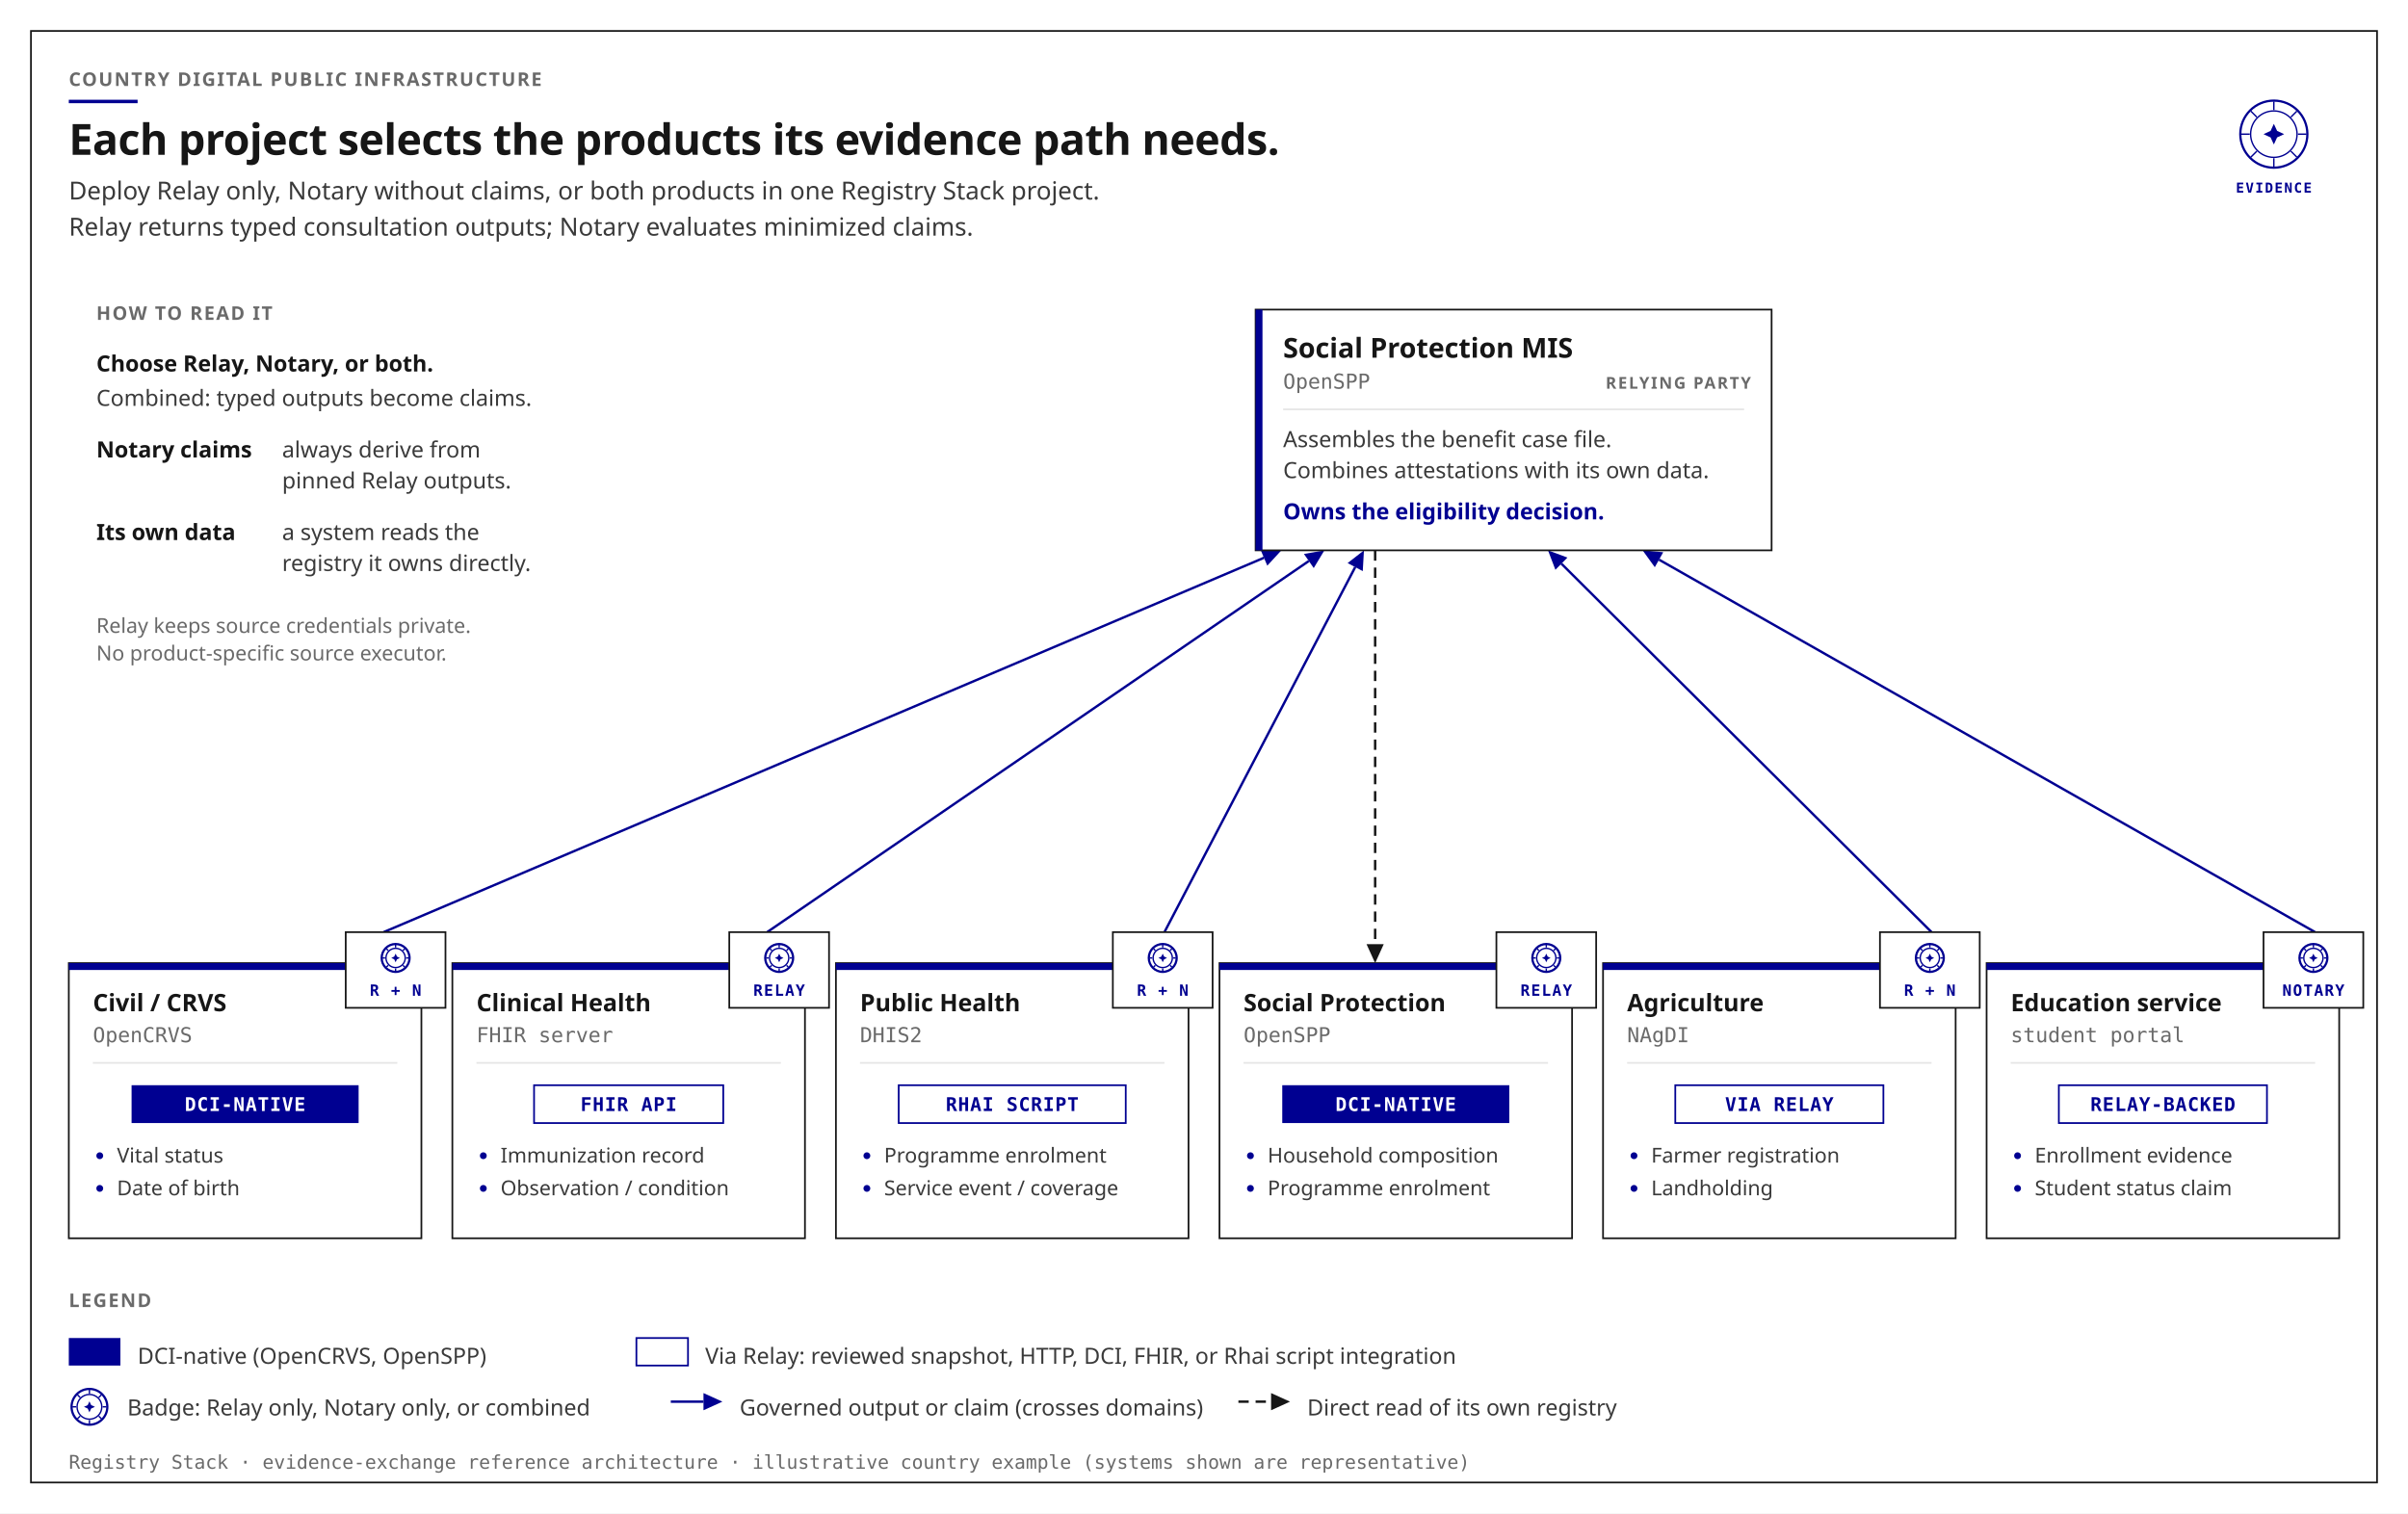
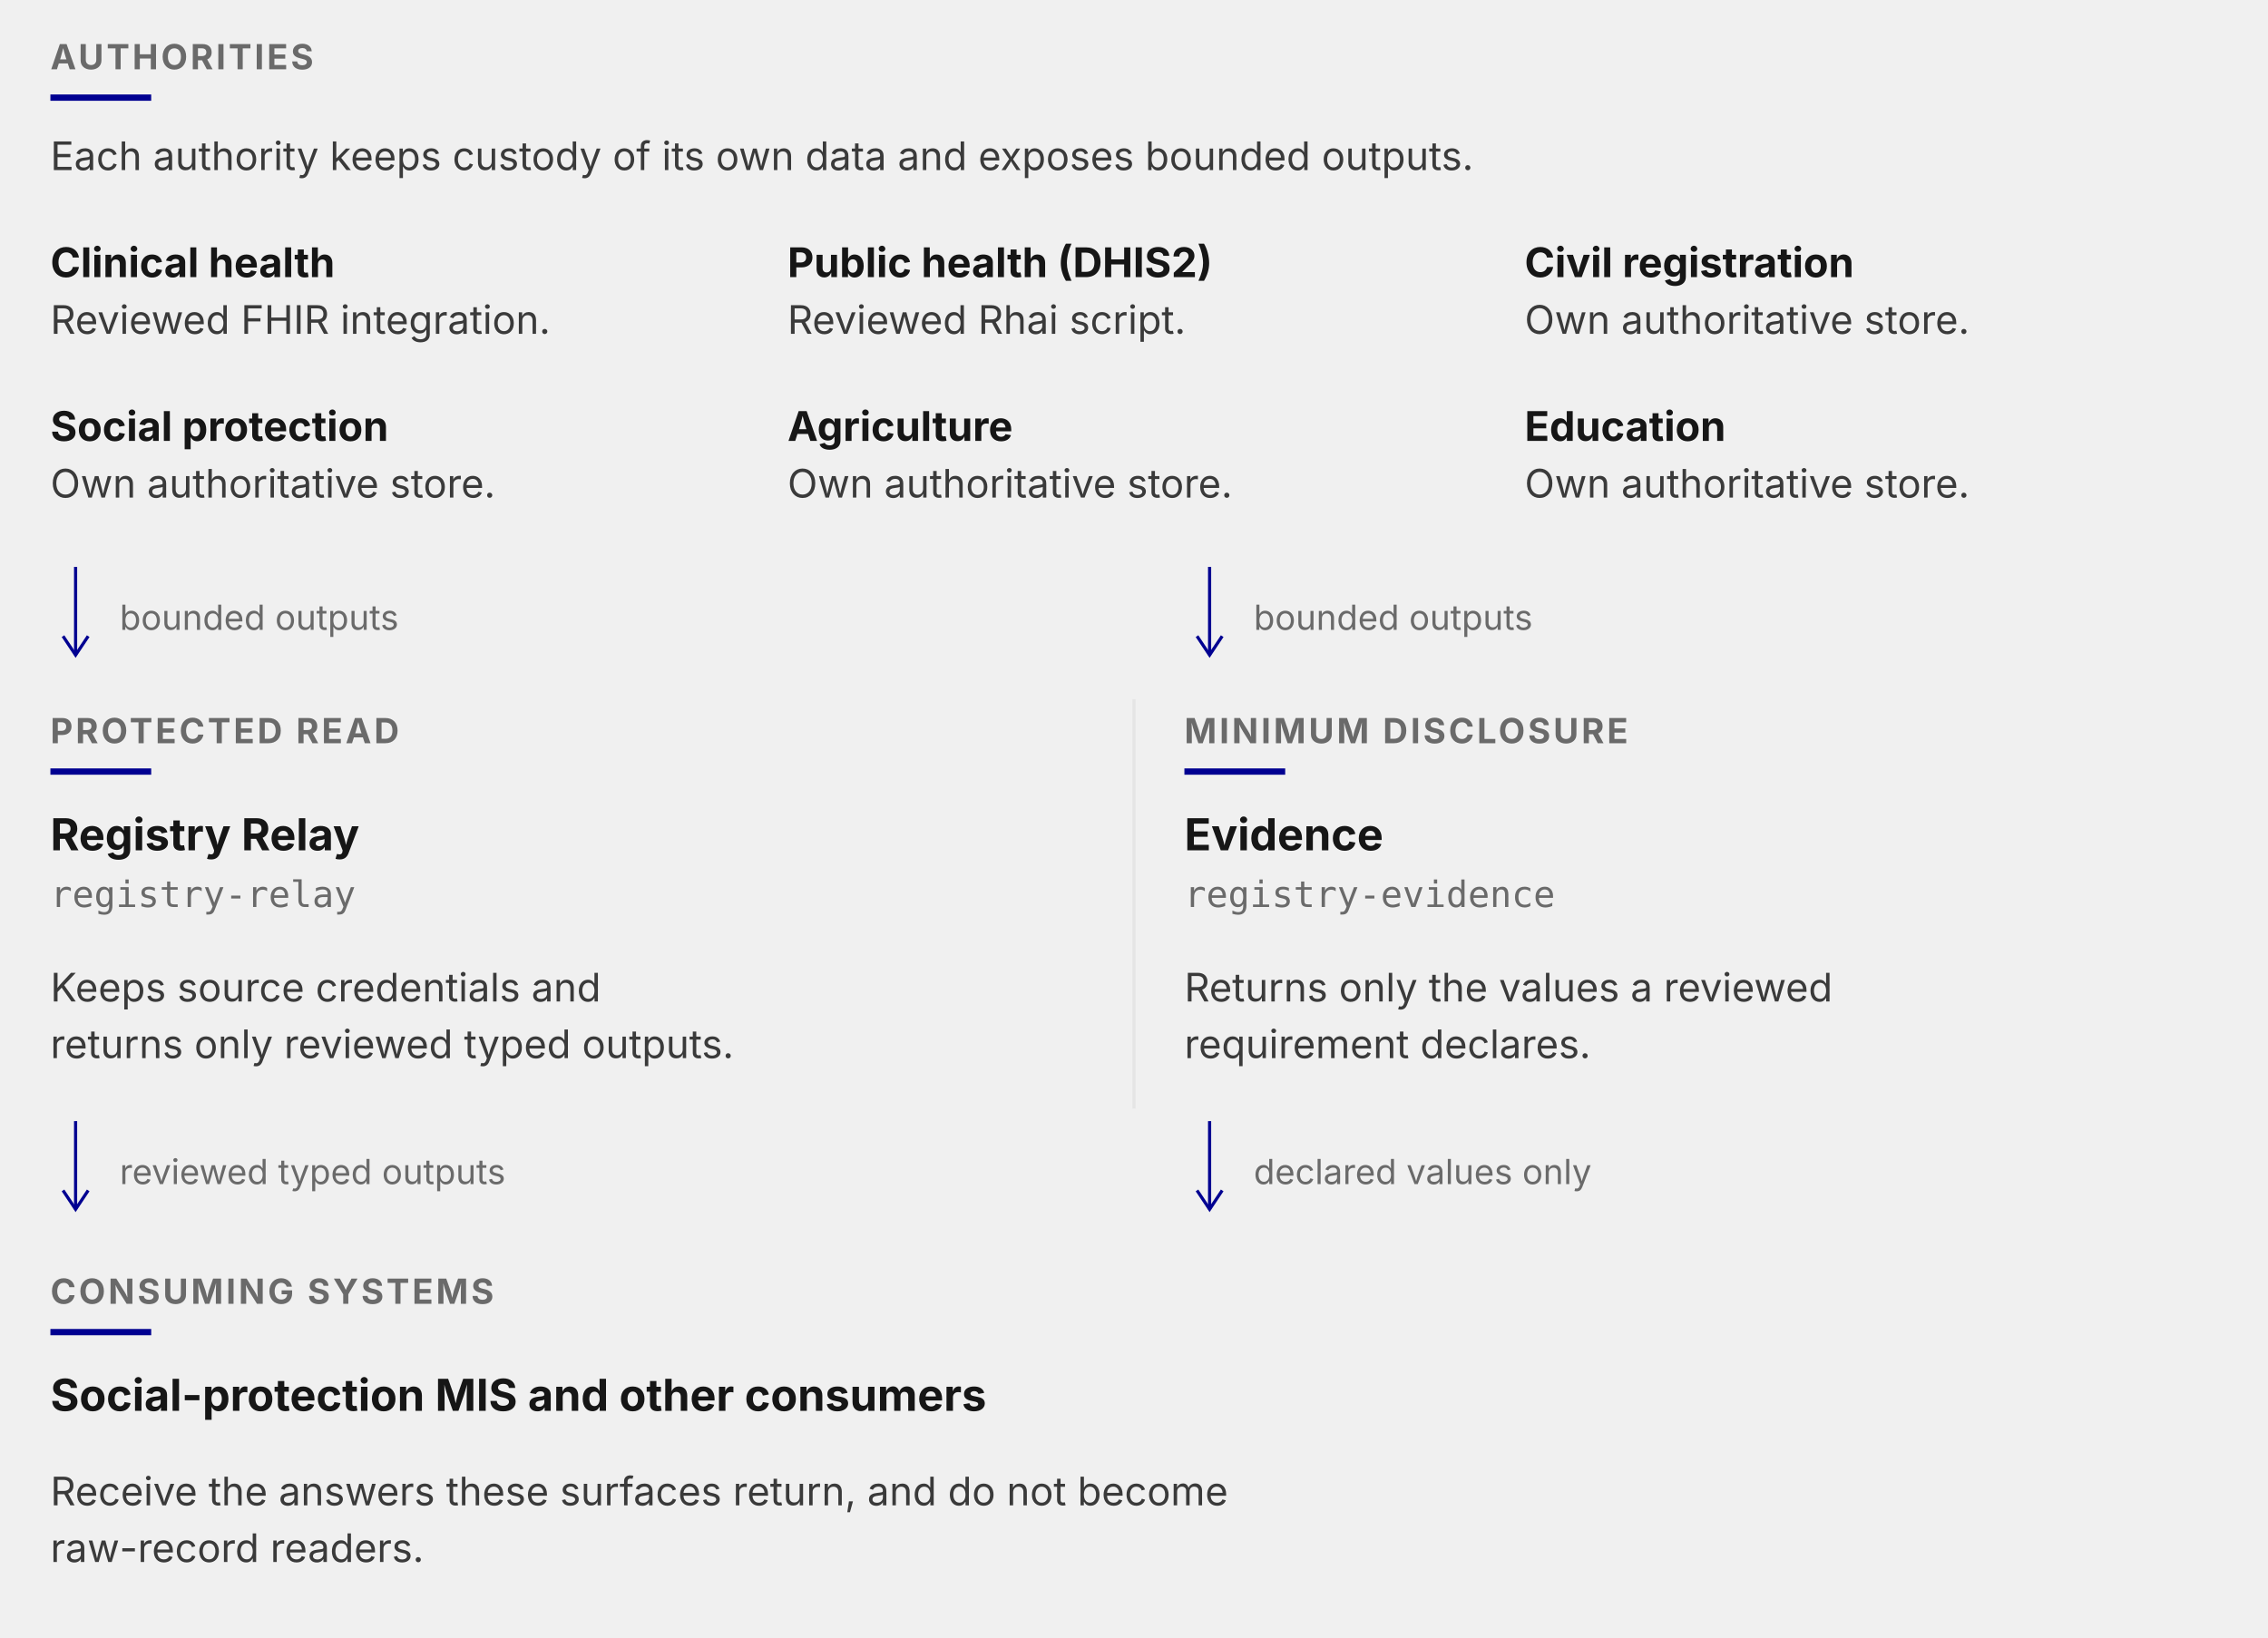
- <svg xmlns="http://www.w3.org/2000/svg" viewBox="0 0 1400 880" role="img" aria-labelledby="t d" font-family="'Public Sans', system-ui, -apple-system, sans-serif" text-rendering="geometricPrecision">
-   <style>
-   .eyebrow { font: 700 11px 'Public Sans', system-ui, sans-serif; fill: #6a6a6a; letter-spacing: 0.08em; }
-   .title { font: 700 25px 'Public Sans', system-ui, sans-serif; fill: #161616; letter-spacing: -0.01em; }
-   .lead { font: 400 14.5px 'Public Sans', system-ui, sans-serif; fill: #3a3a3a; }
-   .cardtitle { font: 700 16px 'Public Sans', system-ui, sans-serif; fill: #161616; }
-   .cardtitle.sm { font-size: 14px; }
-   .a2 { fill: #000091; }
-   .mono { font: 400 12px 'IBM Plex Mono', ui-monospace, monospace; fill: #6a6a6a; }
-   .monoblue { font: 600 12px 'IBM Plex Mono', ui-monospace, monospace; fill: #000091; }
-   .role { font: 700 9.5px 'Public Sans', system-ui, sans-serif; fill: #6a6a6a; letter-spacing: 0.1em; }
-   .b { font: 400 13px 'Public Sans', system-ui, sans-serif; fill: #3a3a3a; }
-   .bsm { font: 400 12px 'Public Sans', system-ui, sans-serif; fill: #3a3a3a; }
-   .bblue { font: 700 13px 'Public Sans', system-ui, sans-serif; fill: #000091; }
-   .bmut { font: 400 12px 'Public Sans', system-ui, sans-serif; fill: #6a6a6a; }
-   .minihead { font: 700 13px 'Public Sans', system-ui, sans-serif; fill: #161616; }
-   .step { font: 400 12.5px 'Public Sans', system-ui, sans-serif; fill: #3a3a3a; }
-   .stepnum { font: 700 11px 'IBM Plex Mono', ui-monospace, monospace; fill: #ffffff; }
-   .attest { font: 400 12.5px 'Public Sans', system-ui, sans-serif; fill: #3a3a3a; }
-   .tag { font: 700 11px 'IBM Plex Mono', ui-monospace, monospace; letter-spacing: 0.04em; }
-   .edgelbl { font: 400 10.5px 'IBM Plex Mono', ui-monospace, monospace; fill: #6a6a6a; }
-   .edgelblb { font: 700 10.5px 'IBM Plex Mono', ui-monospace, monospace; fill: #000091; letter-spacing: 0.04em; }
-   .boundlbl { font: 700 11px 'IBM Plex Mono', ui-monospace, monospace; fill: #000091; letter-spacing: 0.12em; }
-   .leg { font: 400 13px 'Public Sans', system-ui, sans-serif; fill: #3a3a3a; }
-   .sealcap { font: 700 8px 'IBM Plex Mono', ui-monospace, monospace; fill: #000091; letter-spacing: 0.1em; }
-   .badgelbl { font: 700 9px 'IBM Plex Mono', ui-monospace, monospace; fill: #000091; letter-spacing: 0.08em; }
-   .foot { font: 400 11px 'IBM Plex Mono', ui-monospace, monospace; fill: #6a6a6a; }
- </style>
-   <rect x="0" y="0" width="1400" height="880" fill="#ffffff" />
-   <rect x="18" y="18" width="1364" height="844" fill="none" stroke="#161616" stroke-width="1" />
-   <text x="40" y="50" class="eyebrow">COUNTRY DIGITAL PUBLIC INFRASTRUCTURE</text>
-   <rect x="40" y="58" width="40" height="2" fill="#000091" />
-   <text x="40" y="90" class="title">Each project selects the products its evidence path needs.</text>
-   <text x="40" y="116" class="lead">Deploy Relay only, Notary without claims, or both products in one Registry Stack project.</text>
-   <text x="40" y="137" class="lead">Relay returns typed consultation outputs; Notary evaluates minimized claims.</text>
-   <circle cx="1322" cy="78" r="19.5" fill="none" stroke="#000091" stroke-width="1.3" />
-   <circle cx="1322" cy="78" r="13.5" fill="none" stroke="#000091" stroke-width="0.8" />
-   <line x1="1336.0" y1="78.0" x2="1341.0" y2="78.0" stroke="#000091" stroke-width="0.8" />
-   <line x1="1331.9" y1="87.9" x2="1335.4" y2="91.4" stroke="#000091" stroke-width="0.8" />
-   <line x1="1322.0" y1="92.0" x2="1322.0" y2="97.0" stroke="#000091" stroke-width="0.8" />
-   <line x1="1312.1" y1="87.9" x2="1308.6" y2="91.4" stroke="#000091" stroke-width="0.8" />
-   <line x1="1308.0" y1="78.0" x2="1303.0" y2="78.0" stroke="#000091" stroke-width="0.8" />
-   <line x1="1312.1" y1="68.1" x2="1308.6" y2="64.6" stroke="#000091" stroke-width="0.8" />
-   <line x1="1322.0" y1="64.0" x2="1322.0" y2="59.0" stroke="#000091" stroke-width="0.8" />
-   <line x1="1331.9" y1="68.1" x2="1335.4" y2="64.6" stroke="#000091" stroke-width="0.8" />
-   <path d="M1322.0 72.0 L1323.9 76.1 L1328.0 78.0 L1323.9 79.9 L1322.0 84.0 L1320.1 79.9 L1316.0 78.0 L1320.1 76.1 Z" fill="#000091" />
-   <text x="1322" y="112" class="sealcap" text-anchor="middle">EVIDENCE</text>
-   <line x1="223" y1="542" x2="734.877" y2="324.305" stroke="#000091" stroke-width="1.4" />
-   <polygon points="745.0,320.0 736.8,328.9 732.9,319.7" fill="#000091" />
-   <line x1="446" y1="542" x2="760.926" y2="326.218" stroke="#000091" stroke-width="1.4" />
-   <polygon points="770.0,320.0 763.8,330.3 758.1,322.1" fill="#000091" />
-   <line x1="677" y1="542" x2="787.906" y2="329.749" stroke="#000091" stroke-width="1.4" />
-   <polygon points="793.0,320.0 792.3,332.1 783.5,327.4" fill="#000091" />
-   <line x1="1123" y1="542" x2="907.796" y2="327.761" stroke="#000091" stroke-width="1.4" />
-   <polygon points="900.0,320.0 911.3,324.2 904.3,331.3" fill="#000091" />
-   <line x1="1346" y1="542" x2="964.566" y2="325.431" stroke="#000091" stroke-width="1.4" />
-   <polygon points="955.0,320.0 967.0,321.1 962.1,329.8" fill="#000091" />
-   <line x1="799.5" y1="320" x2="799.5" y2="549.0" stroke="#161616" stroke-width="1.4" stroke-dasharray="6 4" />
-   <polygon points="799.5,560.0 804.5,549.0 794.5,549.0" fill="#161616" />
-   <rect x="40" y="560" width="205" height="160" fill="#ffffff" stroke="#161616" stroke-width="1" />
-   <rect x="40" y="560" width="205" height="4" fill="#000091" />
-   <text x="54" y="588" class="cardtitle sm">Civil / CRVS</text>
-   <text x="54" y="606" class="mono">OpenCRVS</text>
-   <line x1="54" y1="618" x2="231" y2="618" stroke="#e5e5e5" stroke-width="1" />
-   <rect x="76.5" y="631.0" width="132" height="22" fill="#000091" />
-   <text x="142.5" y="646" class="tag" fill="#ffffff" text-anchor="middle">DCI-NATIVE</text>
-   <circle cx="58" cy="672" r="2" fill="#000091" />
-   <text x="68" y="676" class="bsm">Vital status</text>
-   <circle cx="58" cy="691" r="2" fill="#000091" />
-   <text x="68" y="695" class="bsm">Date of birth</text>
-   <rect x="201" y="542" width="58" height="44" fill="#ffffff" stroke="#161616" stroke-width="1" />
-   <circle cx="230.0" cy="557" r="8.1" fill="none" stroke="#000091" stroke-width="1.3" />
-   <circle cx="230.0" cy="557" r="5.6" fill="none" stroke="#000091" stroke-width="0.8" />
-   <line x1="236.1" y1="557.0" x2="237.6" y2="557.0" stroke="#000091" stroke-width="0.8" />
-   <line x1="234.3" y1="561.3" x2="235.3" y2="562.3" stroke="#000091" stroke-width="0.8" />
-   <line x1="230.0" y1="563.1" x2="230.0" y2="564.6" stroke="#000091" stroke-width="0.8" />
-   <line x1="225.7" y1="561.3" x2="224.7" y2="562.3" stroke="#000091" stroke-width="0.8" />
-   <line x1="223.9" y1="557.0" x2="222.4" y2="557.0" stroke="#000091" stroke-width="0.8" />
-   <line x1="225.7" y1="552.7" x2="224.7" y2="551.7" stroke="#000091" stroke-width="0.8" />
-   <line x1="230.0" y1="550.9" x2="230.0" y2="549.4" stroke="#000091" stroke-width="0.8" />
-   <line x1="234.3" y1="552.7" x2="235.3" y2="551.7" stroke="#000091" stroke-width="0.8" />
-   <path d="M230.0 554.5 L230.8 556.2 L232.5 557.0 L230.8 557.8 L230.0 559.5 L229.2 557.8 L227.5 557.0 L229.2 556.2 Z" fill="#000091" />
-   <text x="230" y="579" class="badgelbl" text-anchor="middle">R + N</text>
-   <rect x="263" y="560" width="205" height="160" fill="#ffffff" stroke="#161616" stroke-width="1" />
-   <rect x="263" y="560" width="205" height="4" fill="#000091" />
-   <text x="277" y="588" class="cardtitle sm">Clinical Health</text>
-   <text x="277" y="606" class="mono">FHIR server</text>
-   <line x1="277" y1="618" x2="454" y2="618" stroke="#e5e5e5" stroke-width="1" />
-   <rect x="310.5" y="631.0" width="110" height="22" fill="#ffffff" stroke="#000091" stroke-width="1" />
-   <text x="365.5" y="646" class="tag" fill="#000091" text-anchor="middle">FHIR API</text>
-   <circle cx="281" cy="672" r="2" fill="#000091" />
-   <text x="291" y="676" class="bsm">Immunization record</text>
-   <circle cx="281" cy="691" r="2" fill="#000091" />
-   <text x="291" y="695" class="bsm">Observation / condition</text>
-   <rect x="424" y="542" width="58" height="44" fill="#ffffff" stroke="#161616" stroke-width="1" />
-   <circle cx="453.0" cy="557" r="8.1" fill="none" stroke="#000091" stroke-width="1.3" />
-   <circle cx="453.0" cy="557" r="5.6" fill="none" stroke="#000091" stroke-width="0.8" />
-   <line x1="459.1" y1="557.0" x2="460.6" y2="557.0" stroke="#000091" stroke-width="0.8" />
-   <line x1="457.3" y1="561.3" x2="458.3" y2="562.3" stroke="#000091" stroke-width="0.8" />
-   <line x1="453.0" y1="563.1" x2="453.0" y2="564.6" stroke="#000091" stroke-width="0.8" />
-   <line x1="448.7" y1="561.3" x2="447.7" y2="562.3" stroke="#000091" stroke-width="0.8" />
-   <line x1="446.9" y1="557.0" x2="445.4" y2="557.0" stroke="#000091" stroke-width="0.8" />
-   <line x1="448.7" y1="552.7" x2="447.7" y2="551.7" stroke="#000091" stroke-width="0.8" />
-   <line x1="453.0" y1="550.9" x2="453.0" y2="549.4" stroke="#000091" stroke-width="0.8" />
-   <line x1="457.3" y1="552.7" x2="458.3" y2="551.7" stroke="#000091" stroke-width="0.8" />
-   <path d="M453.0 554.5 L453.8 556.2 L455.5 557.0 L453.8 557.8 L453.0 559.5 L452.2 557.8 L450.5 557.0 L452.2 556.2 Z" fill="#000091" />
-   <text x="453" y="579" class="badgelbl" text-anchor="middle">RELAY</text>
-   <rect x="486" y="560" width="205" height="160" fill="#ffffff" stroke="#161616" stroke-width="1" />
-   <rect x="486" y="560" width="205" height="4" fill="#000091" />
-   <text x="500" y="588" class="cardtitle sm">Public Health</text>
-   <text x="500" y="606" class="mono">DHIS2</text>
-   <line x1="500" y1="618" x2="677" y2="618" stroke="#e5e5e5" stroke-width="1" />
-   <rect x="522.5" y="631.0" width="132" height="22" fill="#ffffff" stroke="#000091" stroke-width="1" />
-   <text x="588.5" y="646" class="tag" fill="#000091" text-anchor="middle">RHAI SCRIPT</text>
-   <circle cx="504" cy="672" r="2" fill="#000091" />
-   <text x="514" y="676" class="bsm">Programme enrolment</text>
-   <circle cx="504" cy="691" r="2" fill="#000091" />
-   <text x="514" y="695" class="bsm">Service event / coverage</text>
-   <rect x="647" y="542" width="58" height="44" fill="#ffffff" stroke="#161616" stroke-width="1" />
-   <circle cx="676.0" cy="557" r="8.1" fill="none" stroke="#000091" stroke-width="1.3" />
-   <circle cx="676.0" cy="557" r="5.6" fill="none" stroke="#000091" stroke-width="0.8" />
-   <line x1="682.1" y1="557.0" x2="683.6" y2="557.0" stroke="#000091" stroke-width="0.8" />
-   <line x1="680.3" y1="561.3" x2="681.3" y2="562.3" stroke="#000091" stroke-width="0.8" />
-   <line x1="676.0" y1="563.1" x2="676.0" y2="564.6" stroke="#000091" stroke-width="0.8" />
-   <line x1="671.7" y1="561.3" x2="670.7" y2="562.3" stroke="#000091" stroke-width="0.8" />
-   <line x1="669.9" y1="557.0" x2="668.4" y2="557.0" stroke="#000091" stroke-width="0.8" />
-   <line x1="671.7" y1="552.7" x2="670.7" y2="551.7" stroke="#000091" stroke-width="0.8" />
-   <line x1="676.0" y1="550.9" x2="676.0" y2="549.4" stroke="#000091" stroke-width="0.8" />
-   <line x1="680.3" y1="552.7" x2="681.3" y2="551.7" stroke="#000091" stroke-width="0.8" />
-   <path d="M676.0 554.5 L676.8 556.2 L678.5 557.0 L676.8 557.8 L676.0 559.5 L675.2 557.8 L673.5 557.0 L675.2 556.2 Z" fill="#000091" />
-   <text x="676" y="579" class="badgelbl" text-anchor="middle">R + N</text>
-   <rect x="709" y="560" width="205" height="160" fill="#ffffff" stroke="#161616" stroke-width="1" />
-   <rect x="709" y="560" width="205" height="4" fill="#000091" />
-   <text x="723" y="588" class="cardtitle sm">Social Protection</text>
-   <text x="723" y="606" class="mono">OpenSPP</text>
-   <line x1="723" y1="618" x2="900" y2="618" stroke="#e5e5e5" stroke-width="1" />
-   <rect x="745.5" y="631.0" width="132" height="22" fill="#000091" />
-   <text x="811.5" y="646" class="tag" fill="#ffffff" text-anchor="middle">DCI-NATIVE</text>
-   <circle cx="727" cy="672" r="2" fill="#000091" />
-   <text x="737" y="676" class="bsm">Household composition</text>
-   <circle cx="727" cy="691" r="2" fill="#000091" />
-   <text x="737" y="695" class="bsm">Programme enrolment</text>
-   <rect x="870" y="542" width="58" height="44" fill="#ffffff" stroke="#161616" stroke-width="1" />
-   <circle cx="899.0" cy="557" r="8.1" fill="none" stroke="#000091" stroke-width="1.3" />
-   <circle cx="899.0" cy="557" r="5.6" fill="none" stroke="#000091" stroke-width="0.8" />
-   <line x1="905.1" y1="557.0" x2="906.6" y2="557.0" stroke="#000091" stroke-width="0.8" />
-   <line x1="903.3" y1="561.3" x2="904.3" y2="562.3" stroke="#000091" stroke-width="0.8" />
-   <line x1="899.0" y1="563.1" x2="899.0" y2="564.6" stroke="#000091" stroke-width="0.8" />
-   <line x1="894.7" y1="561.3" x2="893.7" y2="562.3" stroke="#000091" stroke-width="0.8" />
-   <line x1="892.9" y1="557.0" x2="891.4" y2="557.0" stroke="#000091" stroke-width="0.8" />
-   <line x1="894.7" y1="552.7" x2="893.7" y2="551.7" stroke="#000091" stroke-width="0.8" />
-   <line x1="899.0" y1="550.9" x2="899.0" y2="549.4" stroke="#000091" stroke-width="0.8" />
-   <line x1="903.3" y1="552.7" x2="904.3" y2="551.7" stroke="#000091" stroke-width="0.8" />
-   <path d="M899.0 554.5 L899.8 556.2 L901.5 557.0 L899.8 557.8 L899.0 559.5 L898.2 557.8 L896.5 557.0 L898.2 556.2 Z" fill="#000091" />
-   <text x="899" y="579" class="badgelbl" text-anchor="middle">RELAY</text>
-   <rect x="932" y="560" width="205" height="160" fill="#ffffff" stroke="#161616" stroke-width="1" />
-   <rect x="932" y="560" width="205" height="4" fill="#000091" />
-   <text x="946" y="588" class="cardtitle sm">Agriculture</text>
-   <text x="946" y="606" class="mono">NAgDI</text>
-   <line x1="946" y1="618" x2="1123" y2="618" stroke="#e5e5e5" stroke-width="1" />
-   <rect x="974.0" y="631.0" width="121" height="22" fill="#ffffff" stroke="#000091" stroke-width="1" />
-   <text x="1034.5" y="646" class="tag" fill="#000091" text-anchor="middle">VIA RELAY</text>
-   <circle cx="950" cy="672" r="2" fill="#000091" />
-   <text x="960" y="676" class="bsm">Farmer registration</text>
-   <circle cx="950" cy="691" r="2" fill="#000091" />
-   <text x="960" y="695" class="bsm">Landholding</text>
-   <rect x="1093" y="542" width="58" height="44" fill="#ffffff" stroke="#161616" stroke-width="1" />
-   <circle cx="1122.0" cy="557" r="8.1" fill="none" stroke="#000091" stroke-width="1.3" />
-   <circle cx="1122.0" cy="557" r="5.6" fill="none" stroke="#000091" stroke-width="0.8" />
-   <line x1="1128.1" y1="557.0" x2="1129.6" y2="557.0" stroke="#000091" stroke-width="0.8" />
-   <line x1="1126.3" y1="561.3" x2="1127.3" y2="562.3" stroke="#000091" stroke-width="0.8" />
-   <line x1="1122.0" y1="563.1" x2="1122.0" y2="564.6" stroke="#000091" stroke-width="0.8" />
-   <line x1="1117.7" y1="561.3" x2="1116.7" y2="562.3" stroke="#000091" stroke-width="0.8" />
-   <line x1="1115.9" y1="557.0" x2="1114.4" y2="557.0" stroke="#000091" stroke-width="0.8" />
-   <line x1="1117.7" y1="552.7" x2="1116.7" y2="551.7" stroke="#000091" stroke-width="0.8" />
-   <line x1="1122.0" y1="550.9" x2="1122.0" y2="549.4" stroke="#000091" stroke-width="0.8" />
-   <line x1="1126.3" y1="552.7" x2="1127.3" y2="551.7" stroke="#000091" stroke-width="0.8" />
-   <path d="M1122.0 554.5 L1122.8 556.2 L1124.5 557.0 L1122.8 557.8 L1122.0 559.5 L1121.2 557.8 L1119.5 557.0 L1121.2 556.2 Z" fill="#000091" />
-   <text x="1122" y="579" class="badgelbl" text-anchor="middle">R + N</text>
-   <rect x="1155" y="560" width="205" height="160" fill="#ffffff" stroke="#161616" stroke-width="1" />
-   <rect x="1155" y="560" width="205" height="4" fill="#000091" />
-   <text x="1169" y="588" class="cardtitle sm">Education service</text>
-   <text x="1169" y="606" class="mono">student portal</text>
-   <line x1="1169" y1="618" x2="1346" y2="618" stroke="#e5e5e5" stroke-width="1" />
-   <rect x="1197.0" y="631.0" width="121" height="22" fill="#ffffff" stroke="#000091" stroke-width="1" />
-   <text x="1257.5" y="646" class="tag" fill="#000091" text-anchor="middle">RELAY-BACKED</text>
-   <circle cx="1173" cy="672" r="2" fill="#000091" />
-   <text x="1183" y="676" class="bsm">Enrollment evidence</text>
-   <circle cx="1173" cy="691" r="2" fill="#000091" />
-   <text x="1183" y="695" class="bsm">Student status claim</text>
-   <rect x="1316" y="542" width="58" height="44" fill="#ffffff" stroke="#161616" stroke-width="1" />
-   <circle cx="1345.0" cy="557" r="8.1" fill="none" stroke="#000091" stroke-width="1.3" />
-   <circle cx="1345.0" cy="557" r="5.6" fill="none" stroke="#000091" stroke-width="0.8" />
-   <line x1="1351.1" y1="557.0" x2="1352.6" y2="557.0" stroke="#000091" stroke-width="0.8" />
-   <line x1="1349.3" y1="561.3" x2="1350.3" y2="562.3" stroke="#000091" stroke-width="0.8" />
-   <line x1="1345.0" y1="563.1" x2="1345.0" y2="564.6" stroke="#000091" stroke-width="0.8" />
-   <line x1="1340.7" y1="561.3" x2="1339.7" y2="562.3" stroke="#000091" stroke-width="0.8" />
-   <line x1="1338.9" y1="557.0" x2="1337.4" y2="557.0" stroke="#000091" stroke-width="0.8" />
-   <line x1="1340.7" y1="552.7" x2="1339.7" y2="551.7" stroke="#000091" stroke-width="0.8" />
-   <line x1="1345.0" y1="550.9" x2="1345.0" y2="549.4" stroke="#000091" stroke-width="0.8" />
-   <line x1="1349.3" y1="552.7" x2="1350.3" y2="551.7" stroke="#000091" stroke-width="0.8" />
-   <path d="M1345.0 554.5 L1345.8 556.2 L1347.5 557.0 L1345.8 557.8 L1345.0 559.5 L1344.2 557.8 L1342.5 557.0 L1344.2 556.2 Z" fill="#000091" />
-   <text x="1345" y="579" class="badgelbl" text-anchor="middle">NOTARY</text>
-   <rect x="730" y="180" width="300" height="140" fill="#ffffff" stroke="#161616" stroke-width="1" />
-   <rect x="730" y="180" width="4" height="140" fill="#000091" />
-   <text x="746" y="208" class="cardtitle">Social Protection MIS</text>
-   <text x="746" y="226" class="mono">OpenSPP</text>
-   <text x="1018" y="226" class="role" text-anchor="end">RELYING PARTY</text>
-   <line x1="746" y1="238" x2="1014" y2="238" stroke="#e5e5e5" stroke-width="1" />
-   <text x="746" y="260" class="b">Assembles the benefit case file.</text>
-   <text x="746" y="278" class="b">Combines attestations with its own data.</text>
-   <text x="746" y="302" class="bblue">Owns the eligibility decision.</text>
-   <text x="56" y="186" class="eyebrow">HOW TO READ IT</text>
-   <text x="56" y="216" class="minihead">Choose Relay, Notary, or both.</text>
-   <text x="56" y="236" class="b">Combined: typed outputs become claims.</text>
-   <text x="56" y="266" class="minihead">Notary claims</text>
-   <text x="164" y="266" class="b">always derive from</text>
-   <text x="164" y="284" class="b">pinned Relay outputs.</text>
-   <text x="56" y="314" class="minihead">Its own data</text>
-   <text x="164" y="314" class="b">a system reads the</text>
-   <text x="164" y="332" class="b">registry it owns directly.</text>
-   <text x="56" y="368" class="bmut">Relay keeps source credentials private.</text>
-   <text x="56" y="384" class="bmut">No product-specific source executor.</text>
-   <text x="40" y="760" class="eyebrow">LEGEND</text>
-   <rect x="40" y="778" width="30" height="16" fill="#000091" />
-   <text x="80" y="793" class="leg">DCI-native (OpenCRVS, OpenSPP)</text>
-   <rect x="370" y="778" width="30" height="16" fill="#ffffff" stroke="#000091" stroke-width="1" />
-   <text x="410" y="793" class="leg">Via Relay: reviewed snapshot, HTTP, DCI, FHIR, or Rhai script integration</text>
-   <circle cx="52" cy="818" r="10.4" fill="none" stroke="#000091" stroke-width="1.3" />
-   <circle cx="52" cy="818" r="7.2" fill="none" stroke="#000091" stroke-width="0.8" />
-   <line x1="59.7" y1="818.0" x2="61.9" y2="818.0" stroke="#000091" stroke-width="0.8" />
-   <line x1="57.4" y1="823.4" x2="59.0" y2="825.0" stroke="#000091" stroke-width="0.8" />
-   <line x1="52.0" y1="825.7" x2="52.0" y2="827.9" stroke="#000091" stroke-width="0.8" />
-   <line x1="46.6" y1="823.4" x2="45.0" y2="825.0" stroke="#000091" stroke-width="0.8" />
-   <line x1="44.3" y1="818.0" x2="42.1" y2="818.0" stroke="#000091" stroke-width="0.8" />
-   <line x1="46.6" y1="812.6" x2="45.0" y2="811.0" stroke="#000091" stroke-width="0.8" />
-   <line x1="52.0" y1="810.3" x2="52.0" y2="808.1" stroke="#000091" stroke-width="0.8" />
-   <line x1="57.4" y1="812.6" x2="59.0" y2="811.0" stroke="#000091" stroke-width="0.8" />
-   <path d="M52.0 814.8 L53.0 817.0 L55.2 818.0 L53.0 819.0 L52.0 821.2 L51.0 819.0 L48.8 818.0 L51.0 817.0 Z" fill="#000091" />
-   <text x="74" y="823" class="leg">Badge: Relay only, Notary only, or combined</text>
-   <line x1="390" y1="815" x2="409.0" y2="815.0" stroke="#000091" stroke-width="1.4" />
-   <polygon points="420.0,815.0 409.0,810.0 409.0,820.0" fill="#000091" />
-   <text x="430" y="823" class="leg">Governed output or claim (crosses domains)</text>
-   <line x1="720" y1="815" x2="739.0" y2="815.0" stroke="#161616" stroke-width="1.4" stroke-dasharray="6 4" />
-   <polygon points="750.0,815.0 739.0,810.0 739.0,820.0" fill="#161616" />
-   <text x="760" y="823" class="leg">Direct read of its own registry</text>
-   <text x="40" y="854" class="foot">Registry Stack · evidence-exchange reference architecture · illustrative country example (systems shown are representative)</text>
+ <svg xmlns="http://www.w3.org/2000/svg" viewBox="0 0 720 520" role="img" font-family="'Public Sans', system-ui, -apple-system, BlinkMacSystemFont, sans-serif" text-rendering="geometricPrecision">
+   <text x="16" y="22" fill="#6a6a6a" font-size="11" font-weight="700" letter-spacing="0.08em">AUTHORITIES</text>
+   <rect x="16" y="30" width="32" height="2" fill="#000091" />
+   <text x="16" y="54" fill="#3a3a3a" font-size="12.5">Each authority keeps custody of its own data and exposes bounded outputs.</text>
+   <g fill="#161616" font-size="13" font-weight="700">
+     <text x="16" y="88">Clinical health</text>
+     <text x="250" y="88">Public health (DHIS2)</text>
+     <text x="484" y="88">Civil registration</text>
+     <text x="16" y="140">Social protection</text>
+     <text x="250" y="140">Agriculture</text>
+     <text x="484" y="140">Education</text>
+   </g>
+   <g fill="#3a3a3a" font-size="12.5">
+     <text x="16" y="106">Reviewed FHIR integration.</text>
+     <text x="250" y="106">Reviewed Rhai script.</text>
+     <text x="484" y="106">Own authoritative store.</text>
+     <text x="16" y="158">Own authoritative store.</text>
+     <text x="250" y="158">Own authoritative store.</text>
+     <text x="484" y="158">Own authoritative store.</text>
+   </g>
+   <g stroke="#000091" stroke-width="1" fill="none">
+     <line x1="24" y1="180" x2="24" y2="208" />
+     <polyline points="20,202 24,208 28,202" />
+     <line x1="384" y1="180" x2="384" y2="208" />
+     <polyline points="380,202 384,208 388,202" />
+   </g>
+   <g fill="#6a6a6a" font-size="11">
+     <text x="38" y="200">bounded outputs</text>
+     <text x="398" y="200">bounded outputs</text>
+   </g>
+   <line x1="360" y1="222" x2="360" y2="352" stroke="#e5e5e5" stroke-width="1" />
+   <g fill="#6a6a6a" font-size="11" font-weight="700" letter-spacing="0.08em">
+     <text x="16" y="236">PROTECTED READ</text>
+     <text x="376" y="236">MINIMUM DISCLOSURE</text>
+   </g>
+   <g fill="#000091">
+     <rect x="16" y="244" width="32" height="2" />
+     <rect x="376" y="244" width="32" height="2" />
+   </g>
+   <g fill="#161616" font-size="14" font-weight="700">
+     <text x="16" y="270">Registry Relay</text>
+     <text x="376" y="270">Evidence</text>
+   </g>
+   <g fill="#6a6a6a" font-size="11.5" font-family="'IBM Plex Mono', ui-monospace, SFMono-Regular, monospace">
+     <text x="16" y="288">registry-relay</text>
+     <text x="376" y="288">registry-evidence</text>
+   </g>
+   <g fill="#3a3a3a" font-size="12.5">
+     <text x="16" y="318">Keeps source credentials and</text>
+     <text x="16" y="336">returns only reviewed typed outputs.</text>
+     <text x="376" y="318">Returns only the values a reviewed</text>
+     <text x="376" y="336">requirement declares.</text>
+   </g>
+   <g stroke="#000091" stroke-width="1" fill="none">
+     <line x1="24" y1="356" x2="24" y2="384" />
+     <polyline points="20,378 24,384 28,378" />
+     <line x1="384" y1="356" x2="384" y2="384" />
+     <polyline points="380,378 384,384 388,378" />
+   </g>
+   <g fill="#6a6a6a" font-size="11">
+     <text x="38" y="376">reviewed typed outputs</text>
+     <text x="398" y="376">declared values only</text>
+   </g>
+   <text x="16" y="414" fill="#6a6a6a" font-size="11" font-weight="700" letter-spacing="0.08em">CONSUMING SYSTEMS</text>
+   <rect x="16" y="422" width="32" height="2" fill="#000091" />
+   <text x="16" y="448" fill="#161616" font-size="14" font-weight="700">Social-protection MIS and other consumers</text>
+   <g fill="#3a3a3a" font-size="12.5">
+     <text x="16" y="478">Receive the answers these surfaces return, and do not become</text>
+     <text x="16" y="496">raw-record readers.</text>
+   </g>
</svg>
